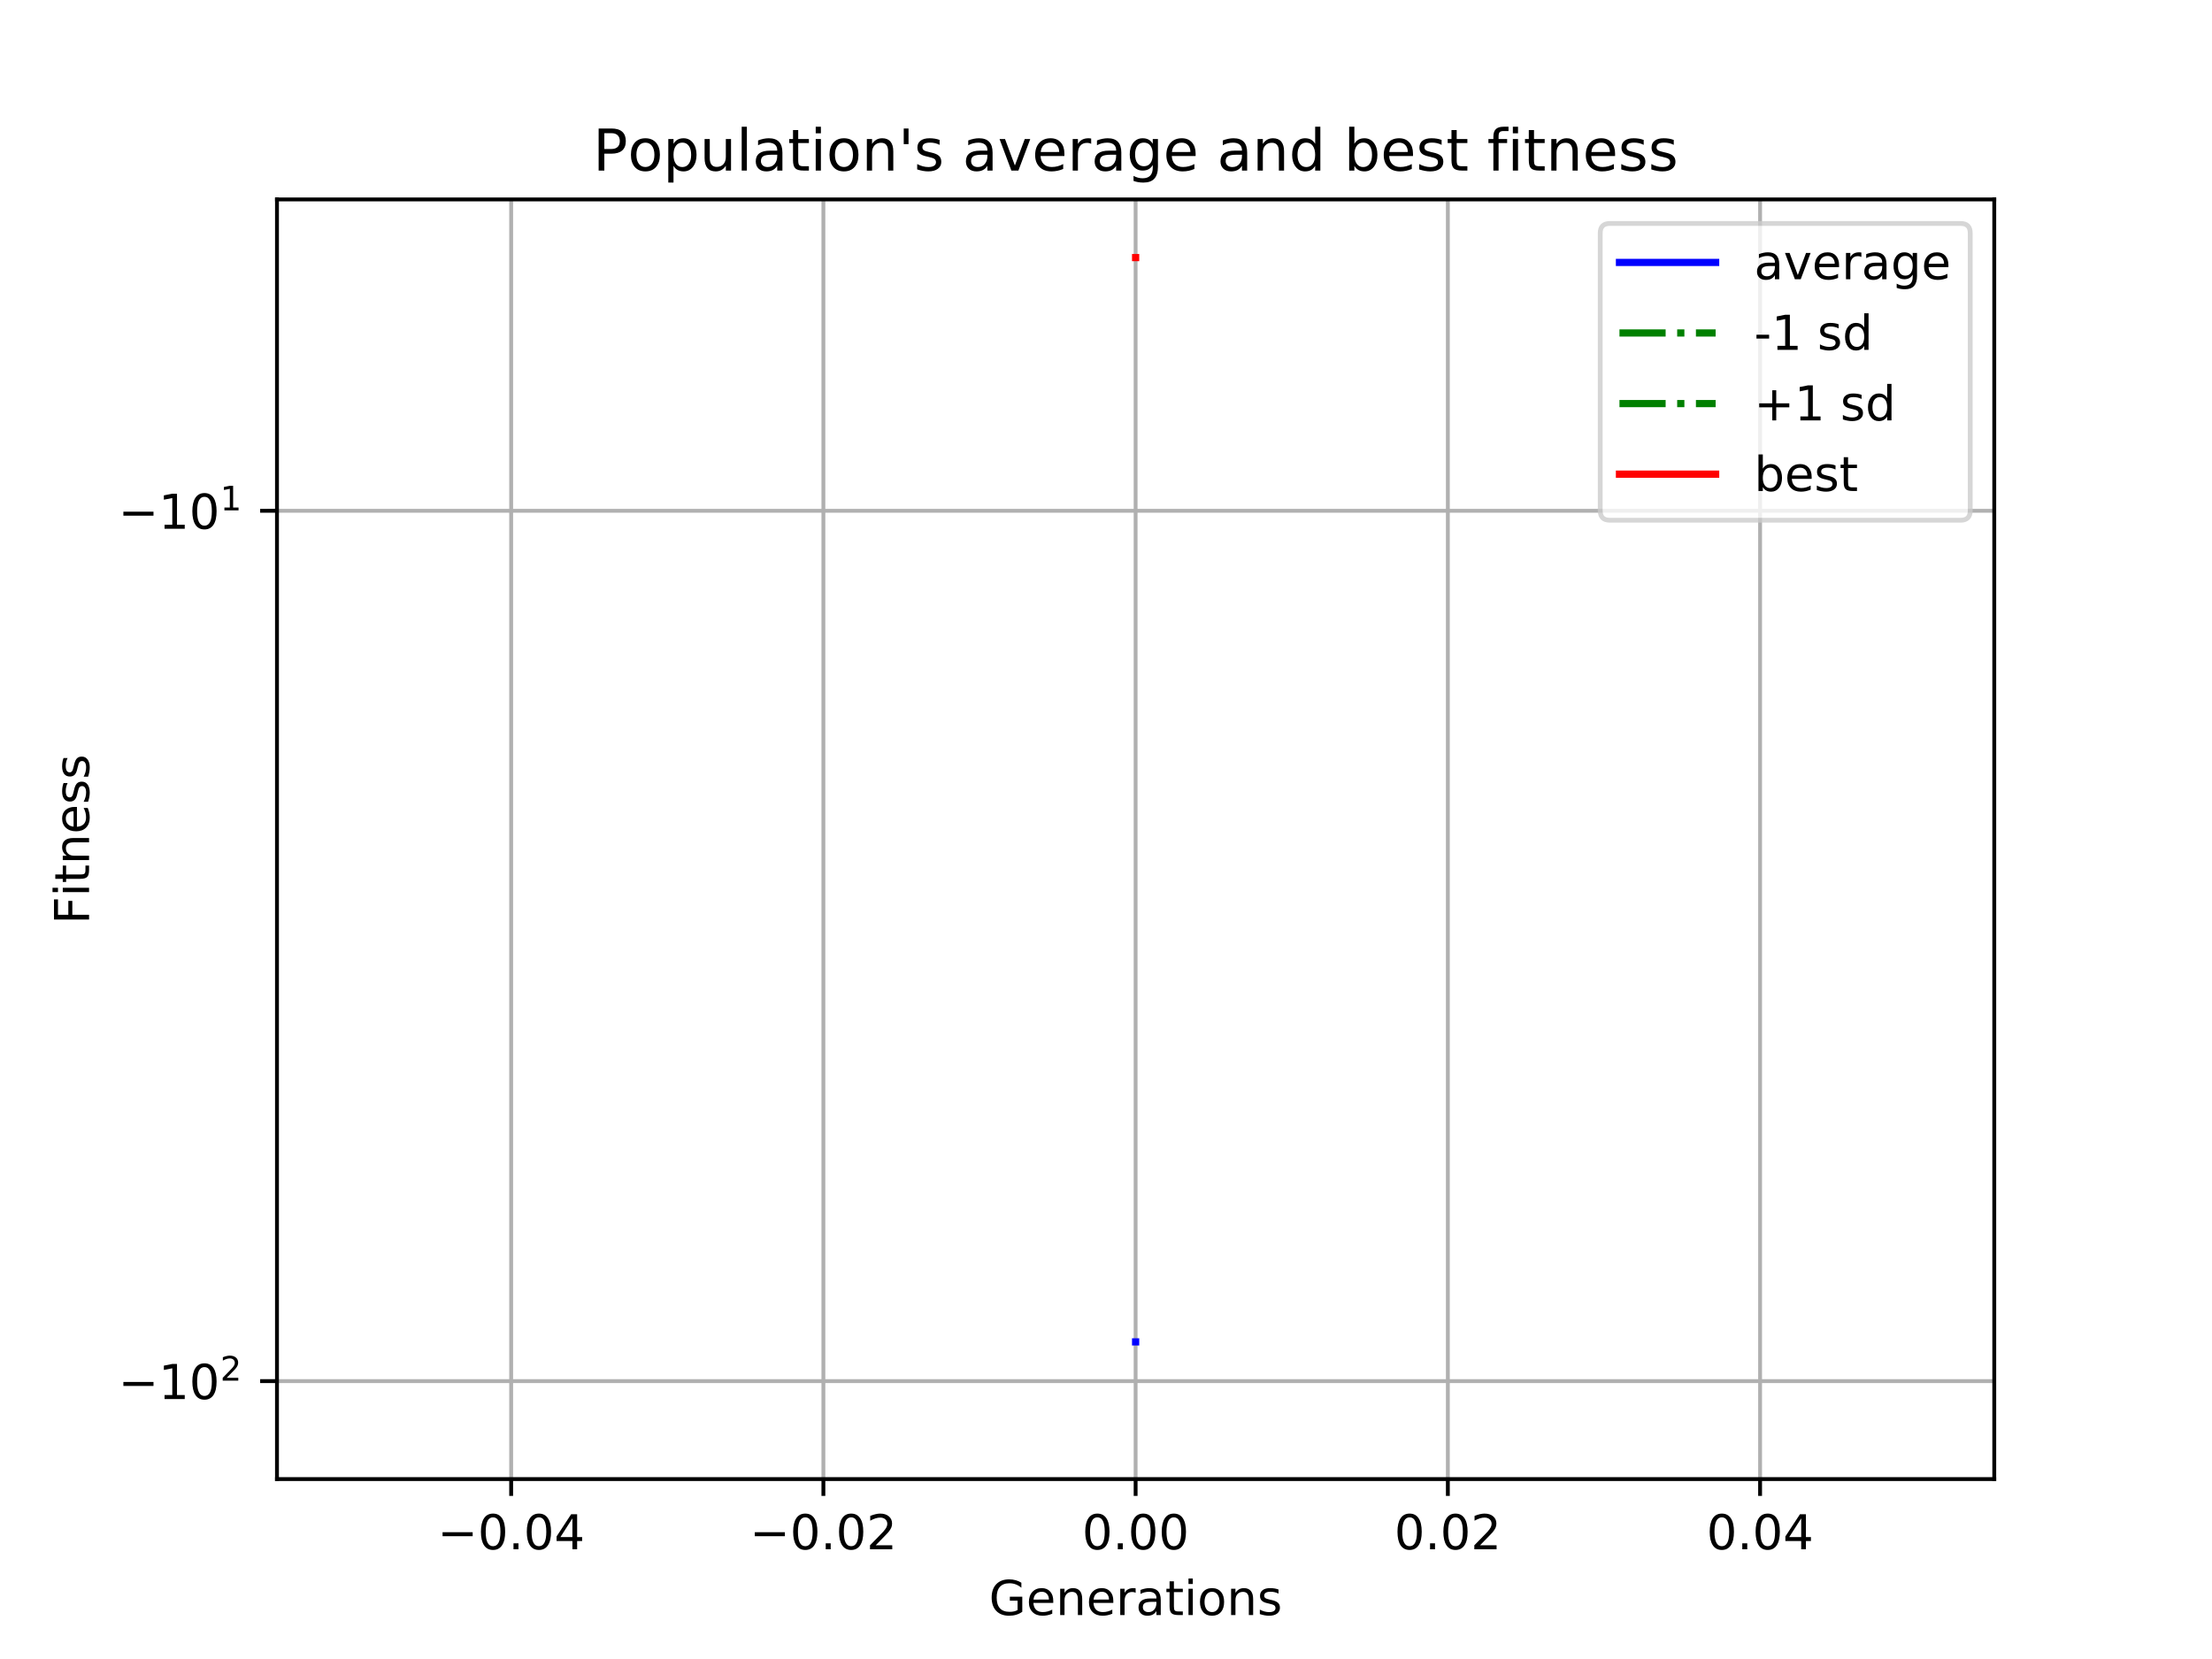
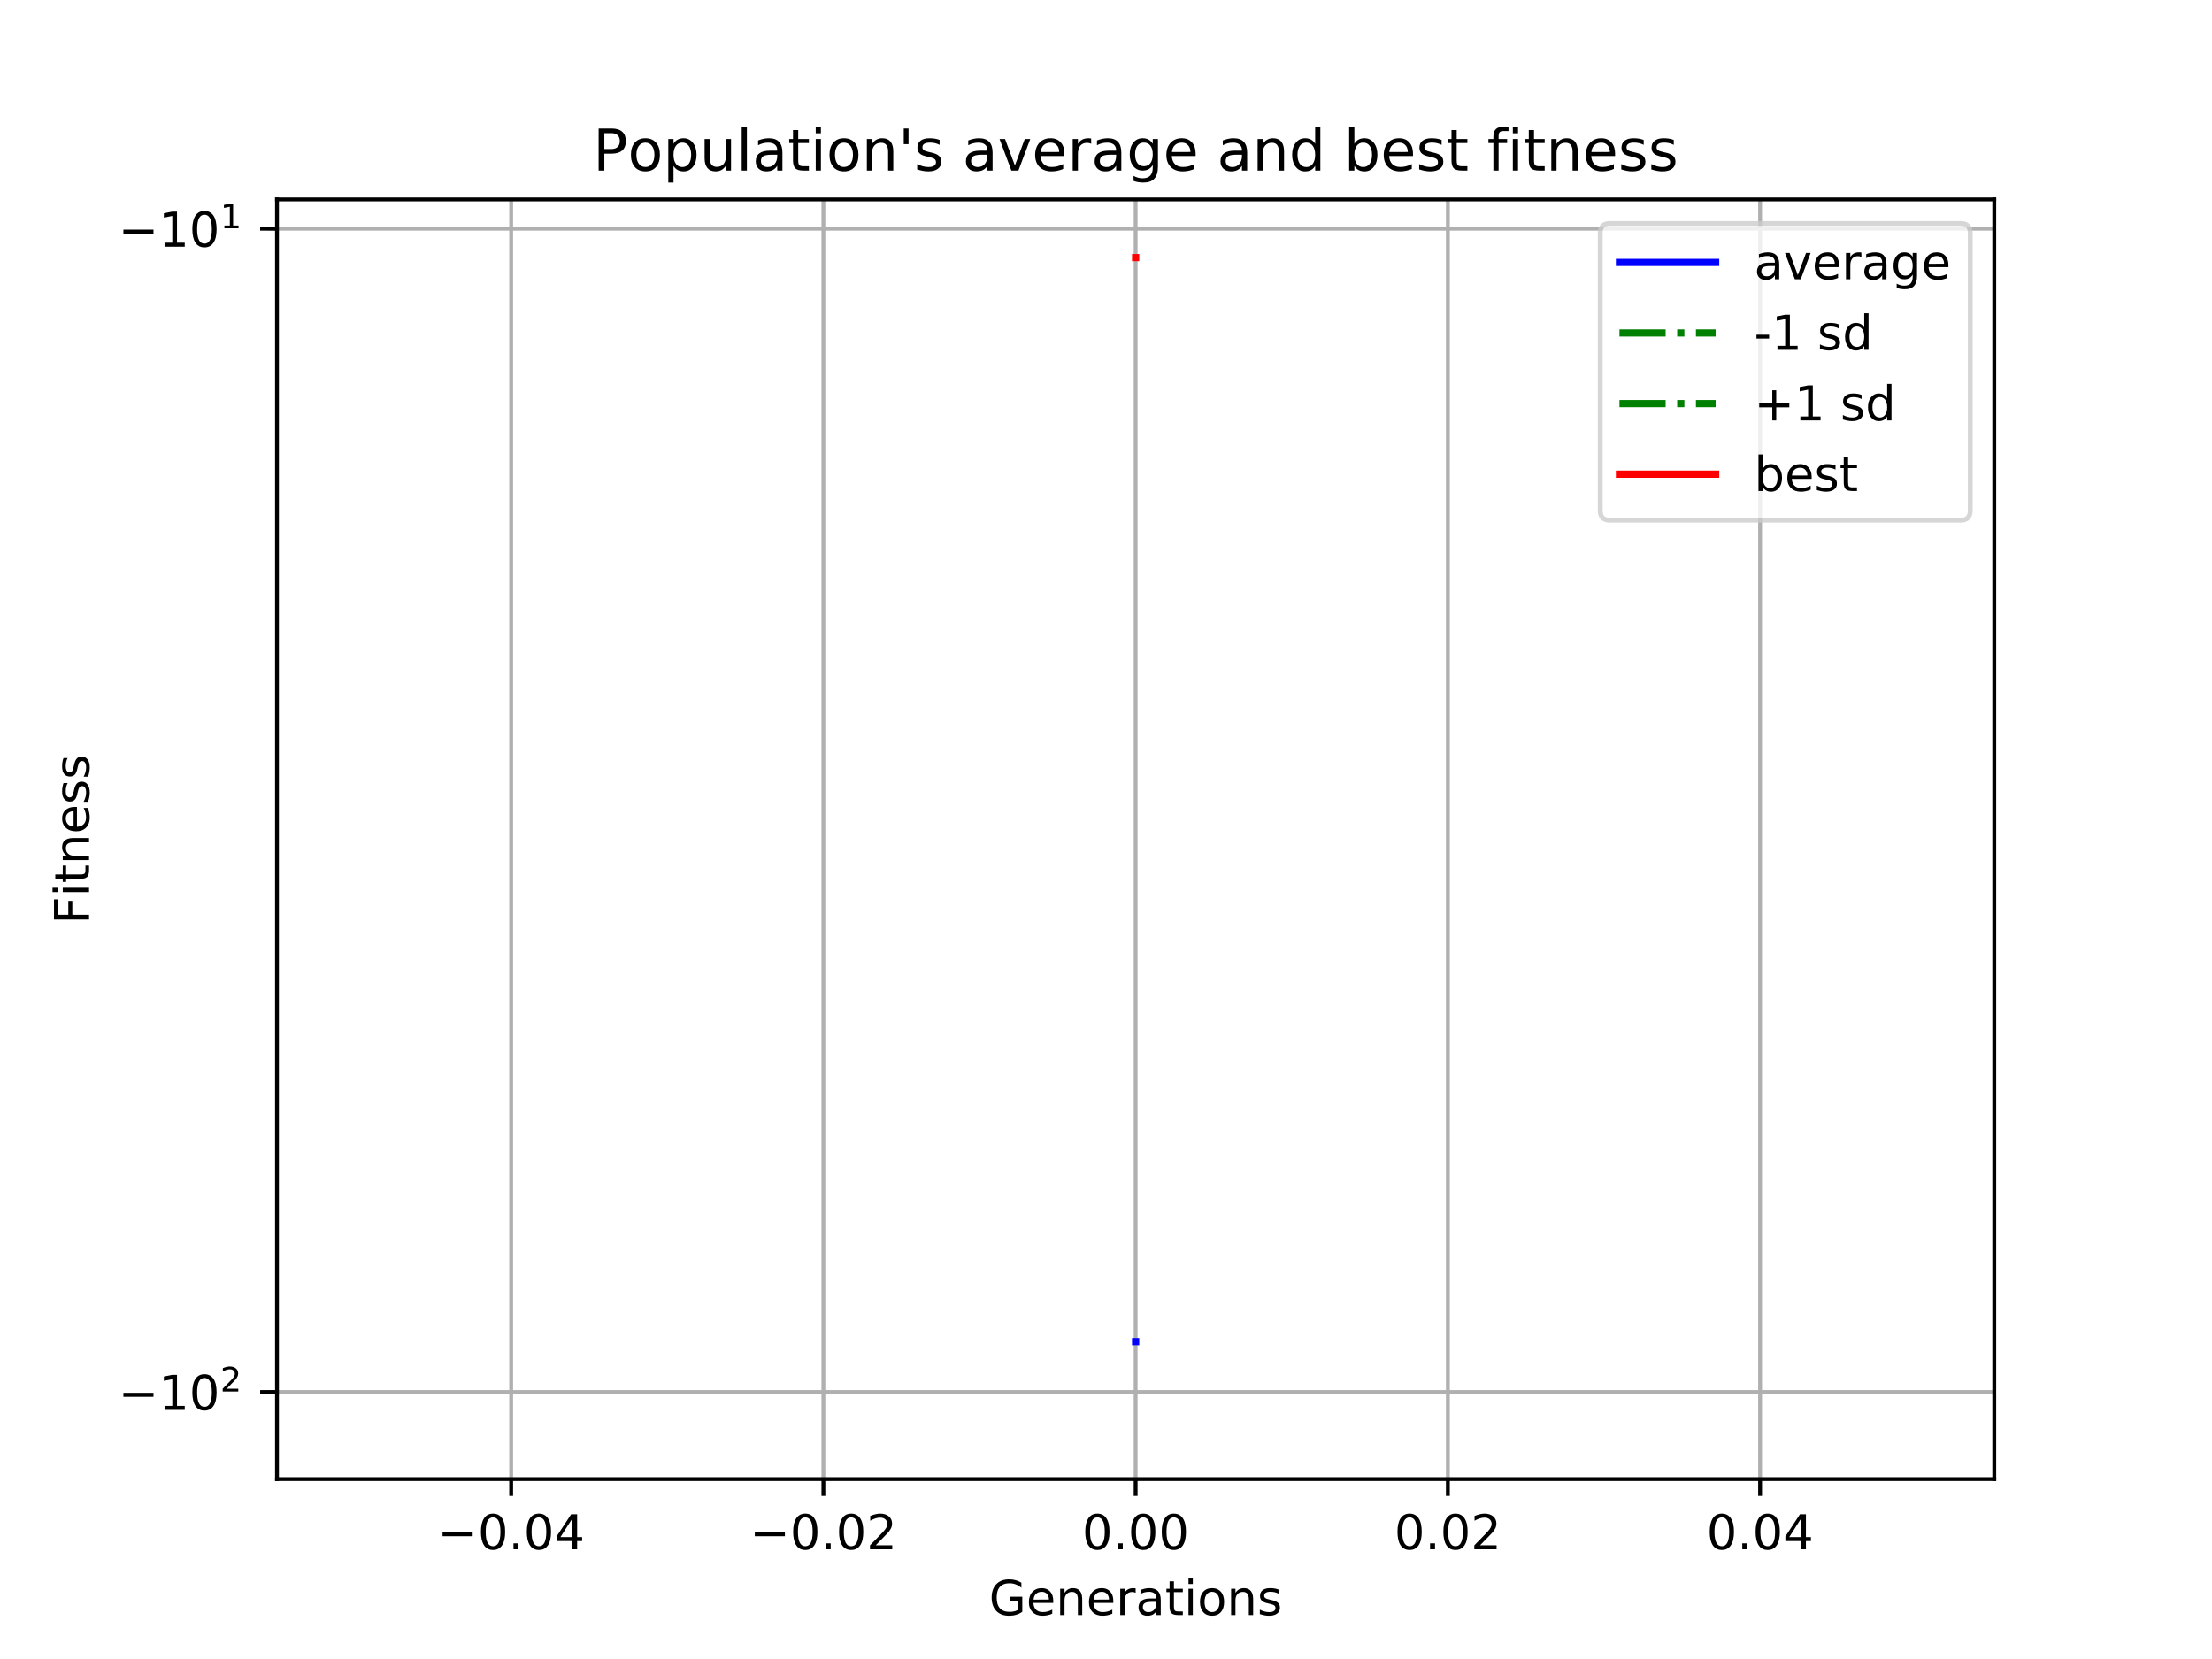
<svg xmlns="http://www.w3.org/2000/svg" xmlns:xlink="http://www.w3.org/1999/xlink" height="345pt" version="1.1" viewBox="0 0 460 345" width="460pt">
  <defs>
    <style type="text/css">
*{stroke-linecap:butt;stroke-linejoin:round;}
  </style>
  </defs>
  <g id="figure_1">
    <g id="patch_1">
      <path d="M 0 345.6  L 460.8 345.6  L 460.8 0  L 0 0  z " style="fill:#ffffff;" />
    </g>
    <g id="axes_1">
      <g id="patch_2">
        <path d="M 57.6 307.584  L 414.72 307.584  L 414.72 41.472  L 57.6 41.472  z " style="fill:#ffffff;" />
      </g>
      <g id="matplotlib.axis_1">
        <g id="xtick_1">
          <g id="line2d_1">
-             <path clip-path="url(#pa770a884a7)" d="M 106.298 307.584  L 106.298 41.472  " style="fill:none;stroke:#b0b0b0;stroke-linecap:square;stroke-width:0.8;" />
+             <path clip-path="url(#p239168fc63)" d="M 106.298 307.584  L 106.298 41.472  " style="fill:none;stroke:#b0b0b0;stroke-linecap:square;stroke-width:0.8;" />
          </g>
          <g id="line2d_2">
            <defs>
-               <path d="M 0 0  L 0 3.5  " id="m10d693695e" style="stroke:#000000;stroke-width:0.8;" />
-             </defs>
-             <g>
-               <use style="stroke:#000000;stroke-width:0.8;" x="106.298" xlink:href="#m10d693695e" y="307.584" />
+               <path d="M 0 0  L 0 3.5  " id="m36ae801294" style="stroke:#000000;stroke-width:0.8;" />
+             </defs>
+             <g>
+               <use style="stroke:#000000;stroke-width:0.8;" x="106.298" xlink:href="#m36ae801294" y="307.584" />
            </g>
          </g>
          <g id="text_1">
            <defs>
              <path d="M 10.594 35.5  L 73.188 35.5  L 73.188 27.203  L 10.594 27.203  z " id="DejaVuSans-2212" />
              <path d="M 31.781 66.406  Q 24.172 66.406 20.328 58.906  Q 16.5 51.422 16.5 36.375  Q 16.5 21.391 20.328 13.891  Q 24.172 6.391 31.781 6.391  Q 39.453 6.391 43.281 13.891  Q 47.125 21.391 47.125 36.375  Q 47.125 51.422 43.281 58.906  Q 39.453 66.406 31.781 66.406  z M 31.781 74.219  Q 44.047 74.219 50.516 64.516  Q 56.984 54.828 56.984 36.375  Q 56.984 17.969 50.516 8.266  Q 44.047 -1.422 31.781 -1.422  Q 19.531 -1.422 13.062 8.266  Q 6.594 17.969 6.594 36.375  Q 6.594 54.828 13.062 64.516  Q 19.531 74.219 31.781 74.219  z " id="DejaVuSans-30" />
              <path d="M 10.688 12.406  L 21 12.406  L 21 0  L 10.688 0  z " id="DejaVuSans-2e" />
              <path d="M 37.797 64.312  L 12.891 25.391  L 37.797 25.391  z M 35.203 72.906  L 47.609 72.906  L 47.609 25.391  L 58.016 25.391  L 58.016 17.188  L 47.609 17.188  L 47.609 0  L 37.797 0  L 37.797 17.188  L 4.891 17.188  L 4.891 26.703  z " id="DejaVuSans-34" />
            </defs>
            <g transform="translate(90.97553 322.1824)scale(0.1 -0.1)">
              <use xlink:href="#DejaVuSans-2212" />
              <use x="83.789" xlink:href="#DejaVuSans-30" />
              <use x="147.412" xlink:href="#DejaVuSans-2e" />
              <use x="179.199" xlink:href="#DejaVuSans-30" />
              <use x="242.822" xlink:href="#DejaVuSans-34" />
            </g>
          </g>
        </g>
        <g id="xtick_2">
          <g id="line2d_3">
-             <path clip-path="url(#pa770a884a7)" d="M 171.229 307.584  L 171.229 41.472  " style="fill:none;stroke:#b0b0b0;stroke-linecap:square;stroke-width:0.8;" />
+             <path clip-path="url(#p239168fc63)" d="M 171.229 307.584  L 171.229 41.472  " style="fill:none;stroke:#b0b0b0;stroke-linecap:square;stroke-width:0.8;" />
          </g>
          <g id="line2d_4">
            <g>
-               <use style="stroke:#000000;stroke-width:0.8;" x="171.229" xlink:href="#m10d693695e" y="307.584" />
+               <use style="stroke:#000000;stroke-width:0.8;" x="171.229" xlink:href="#m36ae801294" y="307.584" />
            </g>
          </g>
          <g id="text_2">
            <defs>
              <path d="M 19.188 8.297  L 53.609 8.297  L 53.609 0  L 7.328 0  L 7.328 8.297  Q 12.938 14.109 22.625 23.891  Q 32.328 33.688 34.812 36.531  Q 39.547 41.844 41.422 45.531  Q 43.312 49.219 43.312 52.781  Q 43.312 58.594 39.234 62.25  Q 35.156 65.922 28.609 65.922  Q 23.969 65.922 18.812 64.312  Q 13.672 62.703 7.812 59.422  L 7.812 69.391  Q 13.766 71.781 18.938 73  Q 24.125 74.219 28.422 74.219  Q 39.75 74.219 46.484 68.547  Q 53.219 62.891 53.219 53.422  Q 53.219 48.922 51.531 44.891  Q 49.859 40.875 45.406 35.406  Q 44.188 33.984 37.641 27.219  Q 31.109 20.453 19.188 8.297  z " id="DejaVuSans-32" />
            </defs>
            <g transform="translate(155.9064 322.1824)scale(0.1 -0.1)">
              <use xlink:href="#DejaVuSans-2212" />
              <use x="83.789" xlink:href="#DejaVuSans-30" />
              <use x="147.412" xlink:href="#DejaVuSans-2e" />
              <use x="179.199" xlink:href="#DejaVuSans-30" />
              <use x="242.822" xlink:href="#DejaVuSans-32" />
            </g>
          </g>
        </g>
        <g id="xtick_3">
          <g id="line2d_5">
-             <path clip-path="url(#pa770a884a7)" d="M 236.16 307.584  L 236.16 41.472  " style="fill:none;stroke:#b0b0b0;stroke-linecap:square;stroke-width:0.8;" />
+             <path clip-path="url(#p239168fc63)" d="M 236.16 307.584  L 236.16 41.472  " style="fill:none;stroke:#b0b0b0;stroke-linecap:square;stroke-width:0.8;" />
          </g>
          <g id="line2d_6">
            <g>
-               <use style="stroke:#000000;stroke-width:0.8;" x="236.16" xlink:href="#m10d693695e" y="307.584" />
+               <use style="stroke:#000000;stroke-width:0.8;" x="236.16" xlink:href="#m36ae801294" y="307.584" />
            </g>
          </g>
          <g id="text_3">
            <g transform="translate(225.0272 322.1824)scale(0.1 -0.1)">
              <use xlink:href="#DejaVuSans-30" />
              <use x="63.623" xlink:href="#DejaVuSans-2e" />
              <use x="95.41" xlink:href="#DejaVuSans-30" />
              <use x="159.033" xlink:href="#DejaVuSans-30" />
            </g>
          </g>
        </g>
        <g id="xtick_4">
          <g id="line2d_7">
-             <path clip-path="url(#pa770a884a7)" d="M 301.091 307.584  L 301.091 41.472  " style="fill:none;stroke:#b0b0b0;stroke-linecap:square;stroke-width:0.8;" />
+             <path clip-path="url(#p239168fc63)" d="M 301.091 307.584  L 301.091 41.472  " style="fill:none;stroke:#b0b0b0;stroke-linecap:square;stroke-width:0.8;" />
          </g>
          <g id="line2d_8">
            <g>
-               <use style="stroke:#000000;stroke-width:0.8;" x="301.091" xlink:href="#m10d693695e" y="307.584" />
+               <use style="stroke:#000000;stroke-width:0.8;" x="301.091" xlink:href="#m36ae801294" y="307.584" />
            </g>
          </g>
          <g id="text_4">
            <g transform="translate(289.9581 322.1824)scale(0.1 -0.1)">
              <use xlink:href="#DejaVuSans-30" />
              <use x="63.623" xlink:href="#DejaVuSans-2e" />
              <use x="95.41" xlink:href="#DejaVuSans-30" />
              <use x="159.033" xlink:href="#DejaVuSans-32" />
            </g>
          </g>
        </g>
        <g id="xtick_5">
          <g id="line2d_9">
-             <path clip-path="url(#pa770a884a7)" d="M 366.022 307.584  L 366.022 41.472  " style="fill:none;stroke:#b0b0b0;stroke-linecap:square;stroke-width:0.8;" />
+             <path clip-path="url(#p239168fc63)" d="M 366.022 307.584  L 366.022 41.472  " style="fill:none;stroke:#b0b0b0;stroke-linecap:square;stroke-width:0.8;" />
          </g>
          <g id="line2d_10">
            <g>
-               <use style="stroke:#000000;stroke-width:0.8;" x="366.022" xlink:href="#m10d693695e" y="307.584" />
+               <use style="stroke:#000000;stroke-width:0.8;" x="366.022" xlink:href="#m36ae801294" y="307.584" />
            </g>
          </g>
          <g id="text_5">
            <g transform="translate(354.889 322.1824)scale(0.1 -0.1)">
              <use xlink:href="#DejaVuSans-30" />
              <use x="63.623" xlink:href="#DejaVuSans-2e" />
              <use x="95.41" xlink:href="#DejaVuSans-30" />
              <use x="159.033" xlink:href="#DejaVuSans-34" />
            </g>
          </g>
        </g>
        <g id="text_6">
          <defs>
            <path d="M 59.516 10.406  L 59.516 29.984  L 43.406 29.984  L 43.406 38.094  L 69.281 38.094  L 69.281 6.781  Q 63.578 2.734 56.688 0.656  Q 49.812 -1.422 42 -1.422  Q 24.906 -1.422 15.25 8.562  Q 5.609 18.562 5.609 36.375  Q 5.609 54.25 15.25 64.234  Q 24.906 74.219 42 74.219  Q 49.125 74.219 55.547 72.453  Q 61.969 70.703 67.391 67.281  L 67.391 56.781  Q 61.922 61.422 55.766 63.766  Q 49.609 66.109 42.828 66.109  Q 29.438 66.109 22.719 58.641  Q 16.016 51.172 16.016 36.375  Q 16.016 21.625 22.719 14.156  Q 29.438 6.688 42.828 6.688  Q 48.047 6.688 52.141 7.594  Q 56.25 8.5 59.516 10.406  z " id="DejaVuSans-47" />
            <path d="M 56.203 29.594  L 56.203 25.203  L 14.891 25.203  Q 15.484 15.922 20.484 11.062  Q 25.484 6.203 34.422 6.203  Q 39.594 6.203 44.453 7.469  Q 49.312 8.734 54.109 11.281  L 54.109 2.781  Q 49.266 0.734 44.188 -0.344  Q 39.109 -1.422 33.891 -1.422  Q 20.797 -1.422 13.156 6.188  Q 5.516 13.812 5.516 26.812  Q 5.516 40.234 12.766 48.109  Q 20.016 56 32.328 56  Q 43.359 56 49.781 48.891  Q 56.203 41.797 56.203 29.594  z M 47.219 32.234  Q 47.125 39.594 43.094 43.984  Q 39.062 48.391 32.422 48.391  Q 24.906 48.391 20.391 44.141  Q 15.875 39.891 15.188 32.172  z " id="DejaVuSans-65" />
            <path d="M 54.891 33.016  L 54.891 0  L 45.906 0  L 45.906 32.719  Q 45.906 40.484 42.875 44.328  Q 39.844 48.188 33.797 48.188  Q 26.516 48.188 22.312 43.547  Q 18.109 38.922 18.109 30.906  L 18.109 0  L 9.078 0  L 9.078 54.688  L 18.109 54.688  L 18.109 46.188  Q 21.344 51.125 25.703 53.562  Q 30.078 56 35.797 56  Q 45.219 56 50.047 50.172  Q 54.891 44.344 54.891 33.016  z " id="DejaVuSans-6e" />
            <path d="M 41.109 46.297  Q 39.594 47.172 37.812 47.578  Q 36.031 48 33.891 48  Q 26.266 48 22.188 43.047  Q 18.109 38.094 18.109 28.812  L 18.109 0  L 9.078 0  L 9.078 54.688  L 18.109 54.688  L 18.109 46.188  Q 20.953 51.172 25.484 53.578  Q 30.031 56 36.531 56  Q 37.453 56 38.578 55.875  Q 39.703 55.766 41.062 55.516  z " id="DejaVuSans-72" />
            <path d="M 34.281 27.484  Q 23.391 27.484 19.188 25  Q 14.984 22.516 14.984 16.5  Q 14.984 11.719 18.141 8.906  Q 21.297 6.109 26.703 6.109  Q 34.188 6.109 38.703 11.406  Q 43.219 16.703 43.219 25.484  L 43.219 27.484  z M 52.203 31.203  L 52.203 0  L 43.219 0  L 43.219 8.297  Q 40.141 3.328 35.547 0.953  Q 30.953 -1.422 24.312 -1.422  Q 15.922 -1.422 10.953 3.297  Q 6 8.016 6 15.922  Q 6 25.141 12.172 29.828  Q 18.359 34.516 30.609 34.516  L 43.219 34.516  L 43.219 35.406  Q 43.219 41.609 39.141 45  Q 35.062 48.391 27.688 48.391  Q 23 48.391 18.547 47.266  Q 14.109 46.141 10.016 43.891  L 10.016 52.203  Q 14.938 54.109 19.578 55.047  Q 24.219 56 28.609 56  Q 40.484 56 46.344 49.844  Q 52.203 43.703 52.203 31.203  z " id="DejaVuSans-61" />
            <path d="M 18.312 70.219  L 18.312 54.688  L 36.812 54.688  L 36.812 47.703  L 18.312 47.703  L 18.312 18.016  Q 18.312 11.328 20.141 9.422  Q 21.969 7.516 27.594 7.516  L 36.812 7.516  L 36.812 0  L 27.594 0  Q 17.188 0 13.234 3.875  Q 9.281 7.766 9.281 18.016  L 9.281 47.703  L 2.688 47.703  L 2.688 54.688  L 9.281 54.688  L 9.281 70.219  z " id="DejaVuSans-74" />
            <path d="M 9.422 54.688  L 18.406 54.688  L 18.406 0  L 9.422 0  z M 9.422 75.984  L 18.406 75.984  L 18.406 64.594  L 9.422 64.594  z " id="DejaVuSans-69" />
            <path d="M 30.609 48.391  Q 23.391 48.391 19.188 42.75  Q 14.984 37.109 14.984 27.297  Q 14.984 17.484 19.156 11.844  Q 23.344 6.203 30.609 6.203  Q 37.797 6.203 41.984 11.859  Q 46.188 17.531 46.188 27.297  Q 46.188 37.016 41.984 42.703  Q 37.797 48.391 30.609 48.391  z M 30.609 56  Q 42.328 56 49.016 48.375  Q 55.719 40.766 55.719 27.297  Q 55.719 13.875 49.016 6.219  Q 42.328 -1.422 30.609 -1.422  Q 18.844 -1.422 12.172 6.219  Q 5.516 13.875 5.516 27.297  Q 5.516 40.766 12.172 48.375  Q 18.844 56 30.609 56  z " id="DejaVuSans-6f" />
            <path d="M 44.281 53.078  L 44.281 44.578  Q 40.484 46.531 36.375 47.5  Q 32.281 48.484 27.875 48.484  Q 21.188 48.484 17.844 46.438  Q 14.5 44.391 14.5 40.281  Q 14.5 37.156 16.891 35.375  Q 19.281 33.594 26.516 31.984  L 29.594 31.297  Q 39.156 29.25 43.188 25.516  Q 47.219 21.781 47.219 15.094  Q 47.219 7.469 41.188 3.016  Q 35.156 -1.422 24.609 -1.422  Q 20.219 -1.422 15.453 -0.562  Q 10.688 0.297 5.422 2  L 5.422 11.281  Q 10.406 8.688 15.234 7.391  Q 20.062 6.109 24.812 6.109  Q 31.156 6.109 34.562 8.281  Q 37.984 10.453 37.984 14.406  Q 37.984 18.062 35.516 20.016  Q 33.062 21.969 24.703 23.781  L 21.578 24.516  Q 13.234 26.266 9.516 29.906  Q 5.812 33.547 5.812 39.891  Q 5.812 47.609 11.281 51.797  Q 16.75 56 26.812 56  Q 31.781 56 36.172 55.266  Q 40.578 54.547 44.281 53.078  z " id="DejaVuSans-73" />
          </defs>
          <g transform="translate(205.6623 335.8606)scale(0.1 -0.1)">
            <use xlink:href="#DejaVuSans-47" />
            <use x="77.49" xlink:href="#DejaVuSans-65" />
            <use x="139.014" xlink:href="#DejaVuSans-6e" />
            <use x="202.393" xlink:href="#DejaVuSans-65" />
            <use x="263.916" xlink:href="#DejaVuSans-72" />
            <use x="305.029" xlink:href="#DejaVuSans-61" />
            <use x="366.309" xlink:href="#DejaVuSans-74" />
            <use x="405.518" xlink:href="#DejaVuSans-69" />
            <use x="433.301" xlink:href="#DejaVuSans-6f" />
            <use x="494.482" xlink:href="#DejaVuSans-6e" />
            <use x="557.861" xlink:href="#DejaVuSans-73" />
          </g>
        </g>
      </g>
      <g id="matplotlib.axis_2">
        <g id="ytick_1">
          <g id="line2d_11">
-             <path clip-path="url(#pa770a884a7)" d="M 57.6 287.213  L 414.72 287.213  " style="fill:none;stroke:#b0b0b0;stroke-linecap:square;stroke-width:0.8;" />
+             <path clip-path="url(#p239168fc63)" d="M 57.6 289.475  L 414.72 289.475  " style="fill:none;stroke:#b0b0b0;stroke-linecap:square;stroke-width:0.8;" />
          </g>
          <g id="line2d_12">
            <defs>
-               <path d="M 0 0  L -3.5 0  " id="m87022a493d" style="stroke:#000000;stroke-width:0.8;" />
-             </defs>
-             <g>
-               <use style="stroke:#000000;stroke-width:0.8;" x="57.6" xlink:href="#m87022a493d" y="287.213" />
+               <path d="M 0 0  L -3.5 0  " id="md29655e9a7" style="stroke:#000000;stroke-width:0.8;" />
+             </defs>
+             <g>
+               <use style="stroke:#000000;stroke-width:0.8;" x="57.6" xlink:href="#md29655e9a7" y="289.475" />
            </g>
          </g>
          <g id="text_7">
            <defs>
              <path d="M 12.406 8.297  L 28.516 8.297  L 28.516 63.922  L 10.984 60.406  L 10.984 69.391  L 28.422 72.906  L 38.281 72.906  L 38.281 8.297  L 54.391 8.297  L 54.391 0  L 12.406 0  z " id="DejaVuSans-31" />
            </defs>
-             <g transform="translate(24.6 291.0123)scale(0.1 -0.1)">
+             <g transform="translate(24.6 293.274)scale(0.1 -0.1)">
              <use transform="translate(0 0.765625)" xlink:href="#DejaVuSans-2212" />
              <use transform="translate(83.78906 0.765625)" xlink:href="#DejaVuSans-31" />
              <use transform="translate(147.4121 0.765625)" xlink:href="#DejaVuSans-30" />
              <use transform="translate(211.9922 39.04688)scale(0.7)" xlink:href="#DejaVuSans-32" />
            </g>
          </g>
        </g>
        <g id="ytick_2">
          <g id="line2d_13">
-             <path clip-path="url(#pa770a884a7)" d="M 57.6 106.226  L 414.72 106.226  " style="fill:none;stroke:#b0b0b0;stroke-linecap:square;stroke-width:0.8;" />
+             <path clip-path="url(#p239168fc63)" d="M 57.6 47.568  L 414.72 47.568  " style="fill:none;stroke:#b0b0b0;stroke-linecap:square;stroke-width:0.8;" />
          </g>
          <g id="line2d_14">
            <g>
-               <use style="stroke:#000000;stroke-width:0.8;" x="57.6" xlink:href="#m87022a493d" y="106.226" />
+               <use style="stroke:#000000;stroke-width:0.8;" x="57.6" xlink:href="#md29655e9a7" y="47.568" />
            </g>
          </g>
          <g id="text_8">
-             <g transform="translate(24.6 110.0257)scale(0.1 -0.1)">
+             <g transform="translate(24.6 51.36736)scale(0.1 -0.1)">
              <use transform="translate(0 0.684375)" xlink:href="#DejaVuSans-2212" />
              <use transform="translate(83.78906 0.684375)" xlink:href="#DejaVuSans-31" />
              <use transform="translate(147.4121 0.684375)" xlink:href="#DejaVuSans-30" />
              <use transform="translate(211.9922 38.96563)scale(0.7)" xlink:href="#DejaVuSans-31" />
            </g>
          </g>
        </g>
        <g id="ytick_3">
          <g id="line2d_15">
            <defs>
-               <path d="M 0 0  L -2 0  " id="m159436194c" style="stroke:#000000;stroke-width:0.6;" />
-             </defs>
-             <g>
-               <use style="stroke:#000000;stroke-width:0.6;" x="57.6" xlink:href="#m159436194c" y="287.213" />
+               <path d="M 0 0  L -2 0  " id="m3504aff2e4" style="stroke:#000000;stroke-width:0.6;" />
+             </defs>
+             <g>
+               <use style="stroke:#000000;stroke-width:0.6;" x="57.6" xlink:href="#m3504aff2e4" y="289.475" />
            </g>
          </g>
        </g>
        <g id="ytick_4">
          <g id="line2d_16">
            <g>
-               <use style="stroke:#000000;stroke-width:0.6;" x="57.6" xlink:href="#m159436194c" y="106.226" />
+               <use style="stroke:#000000;stroke-width:0.6;" x="57.6" xlink:href="#m3504aff2e4" y="47.568" />
            </g>
          </g>
        </g>
        <g id="text_9">
          <defs>
            <path d="M 9.812 72.906  L 51.703 72.906  L 51.703 64.594  L 19.672 64.594  L 19.672 43.109  L 48.578 43.109  L 48.578 34.812  L 19.672 34.812  L 19.672 0  L 9.812 0  z " id="DejaVuSans-46" />
          </defs>
          <g transform="translate(18.52031 192.2022)rotate(-90)scale(0.1 -0.1)">
            <use xlink:href="#DejaVuSans-46" />
            <use x="57.41" xlink:href="#DejaVuSans-69" />
            <use x="85.193" xlink:href="#DejaVuSans-74" />
            <use x="124.402" xlink:href="#DejaVuSans-6e" />
            <use x="187.781" xlink:href="#DejaVuSans-65" />
            <use x="249.305" xlink:href="#DejaVuSans-73" />
            <use x="301.404" xlink:href="#DejaVuSans-73" />
          </g>
        </g>
      </g>
      <g id="line2d_17">
-         <path clip-path="url(#pa770a884a7)" d="M 236.16 279.058  " style="fill:none;stroke:#0000ff;stroke-linecap:square;stroke-width:1.5;" />
+         <path clip-path="url(#p239168fc63)" d="M 236.16 278.998  " style="fill:none;stroke:#0000ff;stroke-linecap:square;stroke-width:1.5;" />
      </g>
      <g id="line2d_18">
-         <path clip-path="url(#pa770a884a7)" d="M 236.16 295.488  " style="fill:none;stroke:#008000;stroke-dasharray:9.6,2.4,1.5,2.4;stroke-dashoffset:0;stroke-width:1.5;" />
+         <path clip-path="url(#p239168fc63)" d="M 236.16 295.488  " style="fill:none;stroke:#008000;stroke-dasharray:9.6,2.4,1.5,2.4;stroke-dashoffset:0;stroke-width:1.5;" />
      </g>
      <g id="line2d_19">
-         <path clip-path="url(#pa770a884a7)" d="M 236.16 258.261  " style="fill:none;stroke:#008000;stroke-dasharray:9.6,2.4,1.5,2.4;stroke-dashoffset:0;stroke-width:1.5;" />
+         <path clip-path="url(#p239168fc63)" d="M 236.16 259.429  " style="fill:none;stroke:#008000;stroke-dasharray:9.6,2.4,1.5,2.4;stroke-dashoffset:0;stroke-width:1.5;" />
      </g>
      <g id="line2d_20">
-         <path clip-path="url(#pa770a884a7)" d="M 236.16 53.568  " style="fill:none;stroke:#ff0000;stroke-linecap:square;stroke-width:1.5;" />
+         <path clip-path="url(#p239168fc63)" d="M 236.16 53.568  " style="fill:none;stroke:#ff0000;stroke-linecap:square;stroke-width:1.5;" />
      </g>
      <g id="patch_3">
        <path d="M 57.6 307.584  L 57.6 41.472  " style="fill:none;stroke:#000000;stroke-linecap:square;stroke-linejoin:miter;stroke-width:0.8;" />
      </g>
      <g id="patch_4">
        <path d="M 414.72 307.584  L 414.72 41.472  " style="fill:none;stroke:#000000;stroke-linecap:square;stroke-linejoin:miter;stroke-width:0.8;" />
      </g>
      <g id="patch_5">
        <path d="M 57.6 307.584  L 414.72 307.584  " style="fill:none;stroke:#000000;stroke-linecap:square;stroke-linejoin:miter;stroke-width:0.8;" />
      </g>
      <g id="patch_6">
        <path d="M 57.6 41.472  L 414.72 41.472  " style="fill:none;stroke:#000000;stroke-linecap:square;stroke-linejoin:miter;stroke-width:0.8;" />
      </g>
      <g id="text_10">
        <defs>
          <path d="M 19.672 64.797  L 19.672 37.406  L 32.078 37.406  Q 38.969 37.406 42.719 40.969  Q 46.484 44.531 46.484 51.125  Q 46.484 57.672 42.719 61.234  Q 38.969 64.797 32.078 64.797  z M 9.812 72.906  L 32.078 72.906  Q 44.344 72.906 50.609 67.359  Q 56.891 61.812 56.891 51.125  Q 56.891 40.328 50.609 34.812  Q 44.344 29.297 32.078 29.297  L 19.672 29.297  L 19.672 0  L 9.812 0  z " id="DejaVuSans-50" />
          <path d="M 18.109 8.203  L 18.109 -20.797  L 9.078 -20.797  L 9.078 54.688  L 18.109 54.688  L 18.109 46.391  Q 20.953 51.266 25.266 53.625  Q 29.594 56 35.594 56  Q 45.562 56 51.781 48.094  Q 58.016 40.188 58.016 27.297  Q 58.016 14.406 51.781 6.484  Q 45.562 -1.422 35.594 -1.422  Q 29.594 -1.422 25.266 0.953  Q 20.953 3.328 18.109 8.203  z M 48.688 27.297  Q 48.688 37.203 44.609 42.844  Q 40.531 48.484 33.406 48.484  Q 26.266 48.484 22.188 42.844  Q 18.109 37.203 18.109 27.297  Q 18.109 17.391 22.188 11.75  Q 26.266 6.109 33.406 6.109  Q 40.531 6.109 44.609 11.75  Q 48.688 17.391 48.688 27.297  z " id="DejaVuSans-70" />
          <path d="M 8.5 21.578  L 8.5 54.688  L 17.484 54.688  L 17.484 21.922  Q 17.484 14.156 20.5 10.266  Q 23.531 6.391 29.594 6.391  Q 36.859 6.391 41.078 11.031  Q 45.312 15.672 45.312 23.688  L 45.312 54.688  L 54.297 54.688  L 54.297 0  L 45.312 0  L 45.312 8.406  Q 42.047 3.422 37.719 1  Q 33.406 -1.422 27.688 -1.422  Q 18.266 -1.422 13.375 4.438  Q 8.5 10.297 8.5 21.578  z M 31.109 56  z " id="DejaVuSans-75" />
          <path d="M 9.422 75.984  L 18.406 75.984  L 18.406 0  L 9.422 0  z " id="DejaVuSans-6c" />
          <path d="M 17.922 72.906  L 17.922 45.797  L 9.625 45.797  L 9.625 72.906  z " id="DejaVuSans-27" />
          <path id="DejaVuSans-20" />
          <path d="M 2.984 54.688  L 12.5 54.688  L 29.594 8.797  L 46.688 54.688  L 56.203 54.688  L 35.688 0  L 23.484 0  z " id="DejaVuSans-76" />
          <path d="M 45.406 27.984  Q 45.406 37.75 41.375 43.109  Q 37.359 48.484 30.078 48.484  Q 22.859 48.484 18.828 43.109  Q 14.797 37.75 14.797 27.984  Q 14.797 18.266 18.828 12.891  Q 22.859 7.516 30.078 7.516  Q 37.359 7.516 41.375 12.891  Q 45.406 18.266 45.406 27.984  z M 54.391 6.781  Q 54.391 -7.172 48.188 -13.984  Q 42 -20.797 29.203 -20.797  Q 24.469 -20.797 20.266 -20.094  Q 16.062 -19.391 12.109 -17.922  L 12.109 -9.188  Q 16.062 -11.328 19.922 -12.344  Q 23.781 -13.375 27.781 -13.375  Q 36.625 -13.375 41.016 -8.766  Q 45.406 -4.156 45.406 5.172  L 45.406 9.625  Q 42.625 4.781 38.281 2.391  Q 33.938 0 27.875 0  Q 17.828 0 11.672 7.656  Q 5.516 15.328 5.516 27.984  Q 5.516 40.672 11.672 48.328  Q 17.828 56 27.875 56  Q 33.938 56 38.281 53.609  Q 42.625 51.219 45.406 46.391  L 45.406 54.688  L 54.391 54.688  z " id="DejaVuSans-67" />
          <path d="M 45.406 46.391  L 45.406 75.984  L 54.391 75.984  L 54.391 0  L 45.406 0  L 45.406 8.203  Q 42.578 3.328 38.25 0.953  Q 33.938 -1.422 27.875 -1.422  Q 17.969 -1.422 11.734 6.484  Q 5.516 14.406 5.516 27.297  Q 5.516 40.188 11.734 48.094  Q 17.969 56 27.875 56  Q 33.938 56 38.25 53.625  Q 42.578 51.266 45.406 46.391  z M 14.797 27.297  Q 14.797 17.391 18.875 11.75  Q 22.953 6.109 30.078 6.109  Q 37.203 6.109 41.297 11.75  Q 45.406 17.391 45.406 27.297  Q 45.406 37.203 41.297 42.844  Q 37.203 48.484 30.078 48.484  Q 22.953 48.484 18.875 42.844  Q 14.797 37.203 14.797 27.297  z " id="DejaVuSans-64" />
          <path d="M 48.688 27.297  Q 48.688 37.203 44.609 42.844  Q 40.531 48.484 33.406 48.484  Q 26.266 48.484 22.188 42.844  Q 18.109 37.203 18.109 27.297  Q 18.109 17.391 22.188 11.75  Q 26.266 6.109 33.406 6.109  Q 40.531 6.109 44.609 11.75  Q 48.688 17.391 48.688 27.297  z M 18.109 46.391  Q 20.953 51.266 25.266 53.625  Q 29.594 56 35.594 56  Q 45.562 56 51.781 48.094  Q 58.016 40.188 58.016 27.297  Q 58.016 14.406 51.781 6.484  Q 45.562 -1.422 35.594 -1.422  Q 29.594 -1.422 25.266 0.953  Q 20.953 3.328 18.109 8.203  L 18.109 0  L 9.078 0  L 9.078 75.984  L 18.109 75.984  z " id="DejaVuSans-62" />
          <path d="M 37.109 75.984  L 37.109 68.5  L 28.516 68.5  Q 23.688 68.5 21.797 66.547  Q 19.922 64.594 19.922 59.516  L 19.922 54.688  L 34.719 54.688  L 34.719 47.703  L 19.922 47.703  L 19.922 0  L 10.891 0  L 10.891 47.703  L 2.297 47.703  L 2.297 54.688  L 10.891 54.688  L 10.891 58.5  Q 10.891 67.625 15.141 71.797  Q 19.391 75.984 28.609 75.984  z " id="DejaVuSans-66" />
        </defs>
        <g transform="translate(123.315 35.472)scale(0.12 -0.12)">
          <use xlink:href="#DejaVuSans-50" />
          <use x="60.256" xlink:href="#DejaVuSans-6f" />
          <use x="121.438" xlink:href="#DejaVuSans-70" />
          <use x="184.914" xlink:href="#DejaVuSans-75" />
          <use x="248.293" xlink:href="#DejaVuSans-6c" />
          <use x="276.076" xlink:href="#DejaVuSans-61" />
          <use x="337.355" xlink:href="#DejaVuSans-74" />
          <use x="376.564" xlink:href="#DejaVuSans-69" />
          <use x="404.348" xlink:href="#DejaVuSans-6f" />
          <use x="465.529" xlink:href="#DejaVuSans-6e" />
          <use x="528.908" xlink:href="#DejaVuSans-27" />
          <use x="556.398" xlink:href="#DejaVuSans-73" />
          <use x="608.498" xlink:href="#DejaVuSans-20" />
          <use x="640.285" xlink:href="#DejaVuSans-61" />
          <use x="701.564" xlink:href="#DejaVuSans-76" />
          <use x="760.744" xlink:href="#DejaVuSans-65" />
          <use x="822.268" xlink:href="#DejaVuSans-72" />
          <use x="863.381" xlink:href="#DejaVuSans-61" />
          <use x="924.66" xlink:href="#DejaVuSans-67" />
          <use x="988.137" xlink:href="#DejaVuSans-65" />
          <use x="1049.66" xlink:href="#DejaVuSans-20" />
          <use x="1081.447" xlink:href="#DejaVuSans-61" />
          <use x="1142.727" xlink:href="#DejaVuSans-6e" />
          <use x="1206.105" xlink:href="#DejaVuSans-64" />
          <use x="1269.582" xlink:href="#DejaVuSans-20" />
          <use x="1301.369" xlink:href="#DejaVuSans-62" />
          <use x="1364.846" xlink:href="#DejaVuSans-65" />
          <use x="1426.369" xlink:href="#DejaVuSans-73" />
          <use x="1478.469" xlink:href="#DejaVuSans-74" />
          <use x="1517.678" xlink:href="#DejaVuSans-20" />
          <use x="1549.465" xlink:href="#DejaVuSans-66" />
          <use x="1584.67" xlink:href="#DejaVuSans-69" />
          <use x="1612.453" xlink:href="#DejaVuSans-74" />
          <use x="1651.662" xlink:href="#DejaVuSans-6e" />
          <use x="1715.041" xlink:href="#DejaVuSans-65" />
          <use x="1776.564" xlink:href="#DejaVuSans-73" />
          <use x="1828.664" xlink:href="#DejaVuSans-73" />
        </g>
      </g>
      <g id="legend_1">
        <g id="patch_7">
          <path d="M 334.779 108.184  L 407.72 108.184  Q 409.72 108.184 409.72 106.184  L 409.72 48.472  Q 409.72 46.472 407.72 46.472  L 334.779 46.472  Q 332.779 46.472 332.779 48.472  L 332.779 106.184  Q 332.779 108.184 334.779 108.184  z " style="fill:#ffffff;opacity:0.8;stroke:#cccccc;stroke-linejoin:miter;" />
        </g>
        <g id="line2d_21">
          <path d="M 336.779 54.57  L 356.779 54.57  " style="fill:none;stroke:#0000ff;stroke-linecap:square;stroke-width:1.5;" />
        </g>
        <g id="line2d_22" />
        <g id="text_11">
          <g transform="translate(364.7794 58.07044)scale(0.1 -0.1)">
            <use xlink:href="#DejaVuSans-61" />
            <use x="61.279" xlink:href="#DejaVuSans-76" />
            <use x="120.459" xlink:href="#DejaVuSans-65" />
            <use x="181.982" xlink:href="#DejaVuSans-72" />
            <use x="223.096" xlink:href="#DejaVuSans-61" />
            <use x="284.375" xlink:href="#DejaVuSans-67" />
            <use x="347.852" xlink:href="#DejaVuSans-65" />
          </g>
        </g>
        <g id="line2d_23">
          <path d="M 336.779 69.249  L 356.779 69.249  " style="fill:none;stroke:#008000;stroke-dasharray:9.6,2.4,1.5,2.4;stroke-dashoffset:0;stroke-width:1.5;" />
        </g>
        <g id="line2d_24" />
        <g id="text_12">
          <defs>
            <path d="M 4.891 31.391  L 31.203 31.391  L 31.203 23.391  L 4.891 23.391  z " id="DejaVuSans-2d" />
          </defs>
          <g transform="translate(364.7794 72.74856)scale(0.1 -0.1)">
            <use xlink:href="#DejaVuSans-2d" />
            <use x="36.084" xlink:href="#DejaVuSans-31" />
            <use x="99.707" xlink:href="#DejaVuSans-20" />
            <use x="131.494" xlink:href="#DejaVuSans-73" />
            <use x="183.594" xlink:href="#DejaVuSans-64" />
          </g>
        </g>
        <g id="line2d_25">
          <path d="M 336.779 83.927  L 356.779 83.927  " style="fill:none;stroke:#008000;stroke-dasharray:9.6,2.4,1.5,2.4;stroke-dashoffset:0;stroke-width:1.5;" />
        </g>
        <g id="line2d_26" />
        <g id="text_13">
          <defs>
            <path d="M 46 62.703  L 46 35.5  L 73.188 35.5  L 73.188 27.203  L 46 27.203  L 46 0  L 37.797 0  L 37.797 27.203  L 10.594 27.203  L 10.594 35.5  L 37.797 35.5  L 37.797 62.703  z " id="DejaVuSans-2b" />
          </defs>
          <g transform="translate(364.7794 87.42669)scale(0.1 -0.1)">
            <use xlink:href="#DejaVuSans-2b" />
            <use x="83.789" xlink:href="#DejaVuSans-31" />
            <use x="147.412" xlink:href="#DejaVuSans-20" />
            <use x="179.199" xlink:href="#DejaVuSans-73" />
            <use x="231.299" xlink:href="#DejaVuSans-64" />
          </g>
        </g>
        <g id="line2d_27">
          <path d="M 336.779 98.605  L 356.779 98.605  " style="fill:none;stroke:#ff0000;stroke-linecap:square;stroke-width:1.5;" />
        </g>
        <g id="line2d_28" />
        <g id="text_14">
          <g transform="translate(364.7794 102.1048)scale(0.1 -0.1)">
            <use xlink:href="#DejaVuSans-62" />
            <use x="63.477" xlink:href="#DejaVuSans-65" />
            <use x="125" xlink:href="#DejaVuSans-73" />
            <use x="177.1" xlink:href="#DejaVuSans-74" />
          </g>
        </g>
      </g>
    </g>
  </g>
  <defs>
-     <clipPath id="pa770a884a7">
+     <clipPath id="p239168fc63">
      <rect height="266.112" width="357.12" x="57.6" y="41.472" />
    </clipPath>
  </defs>
</svg>
